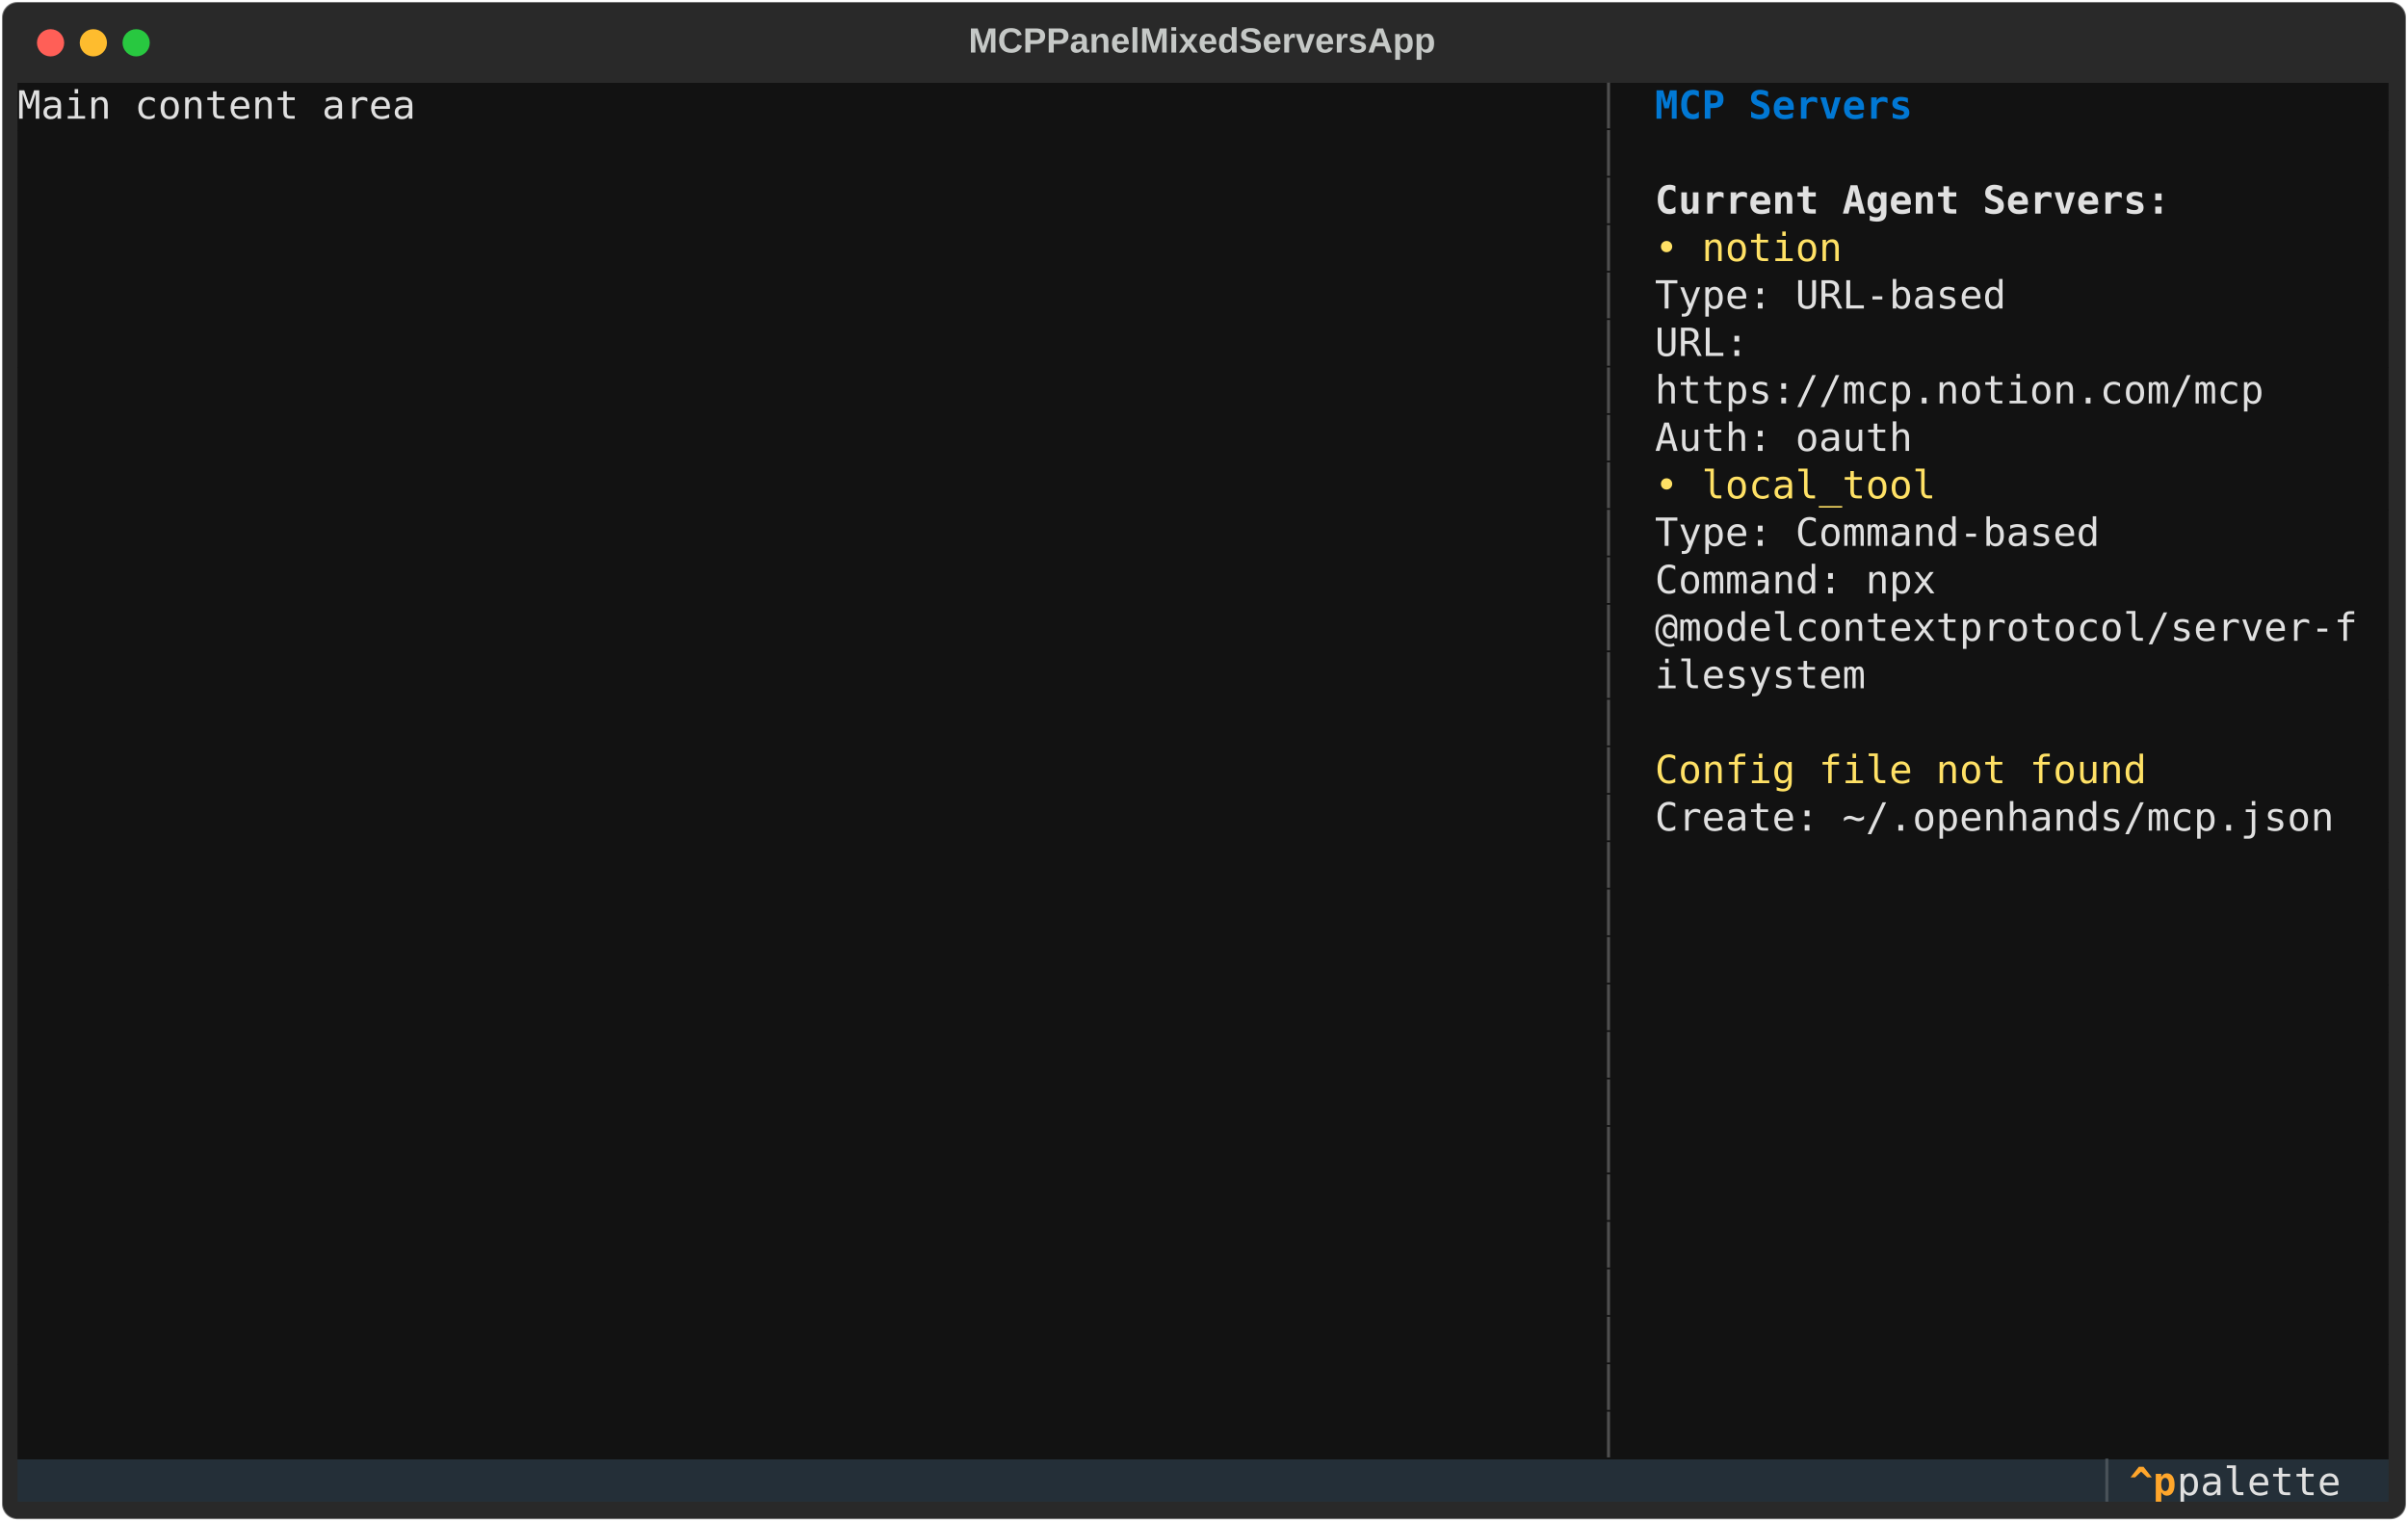
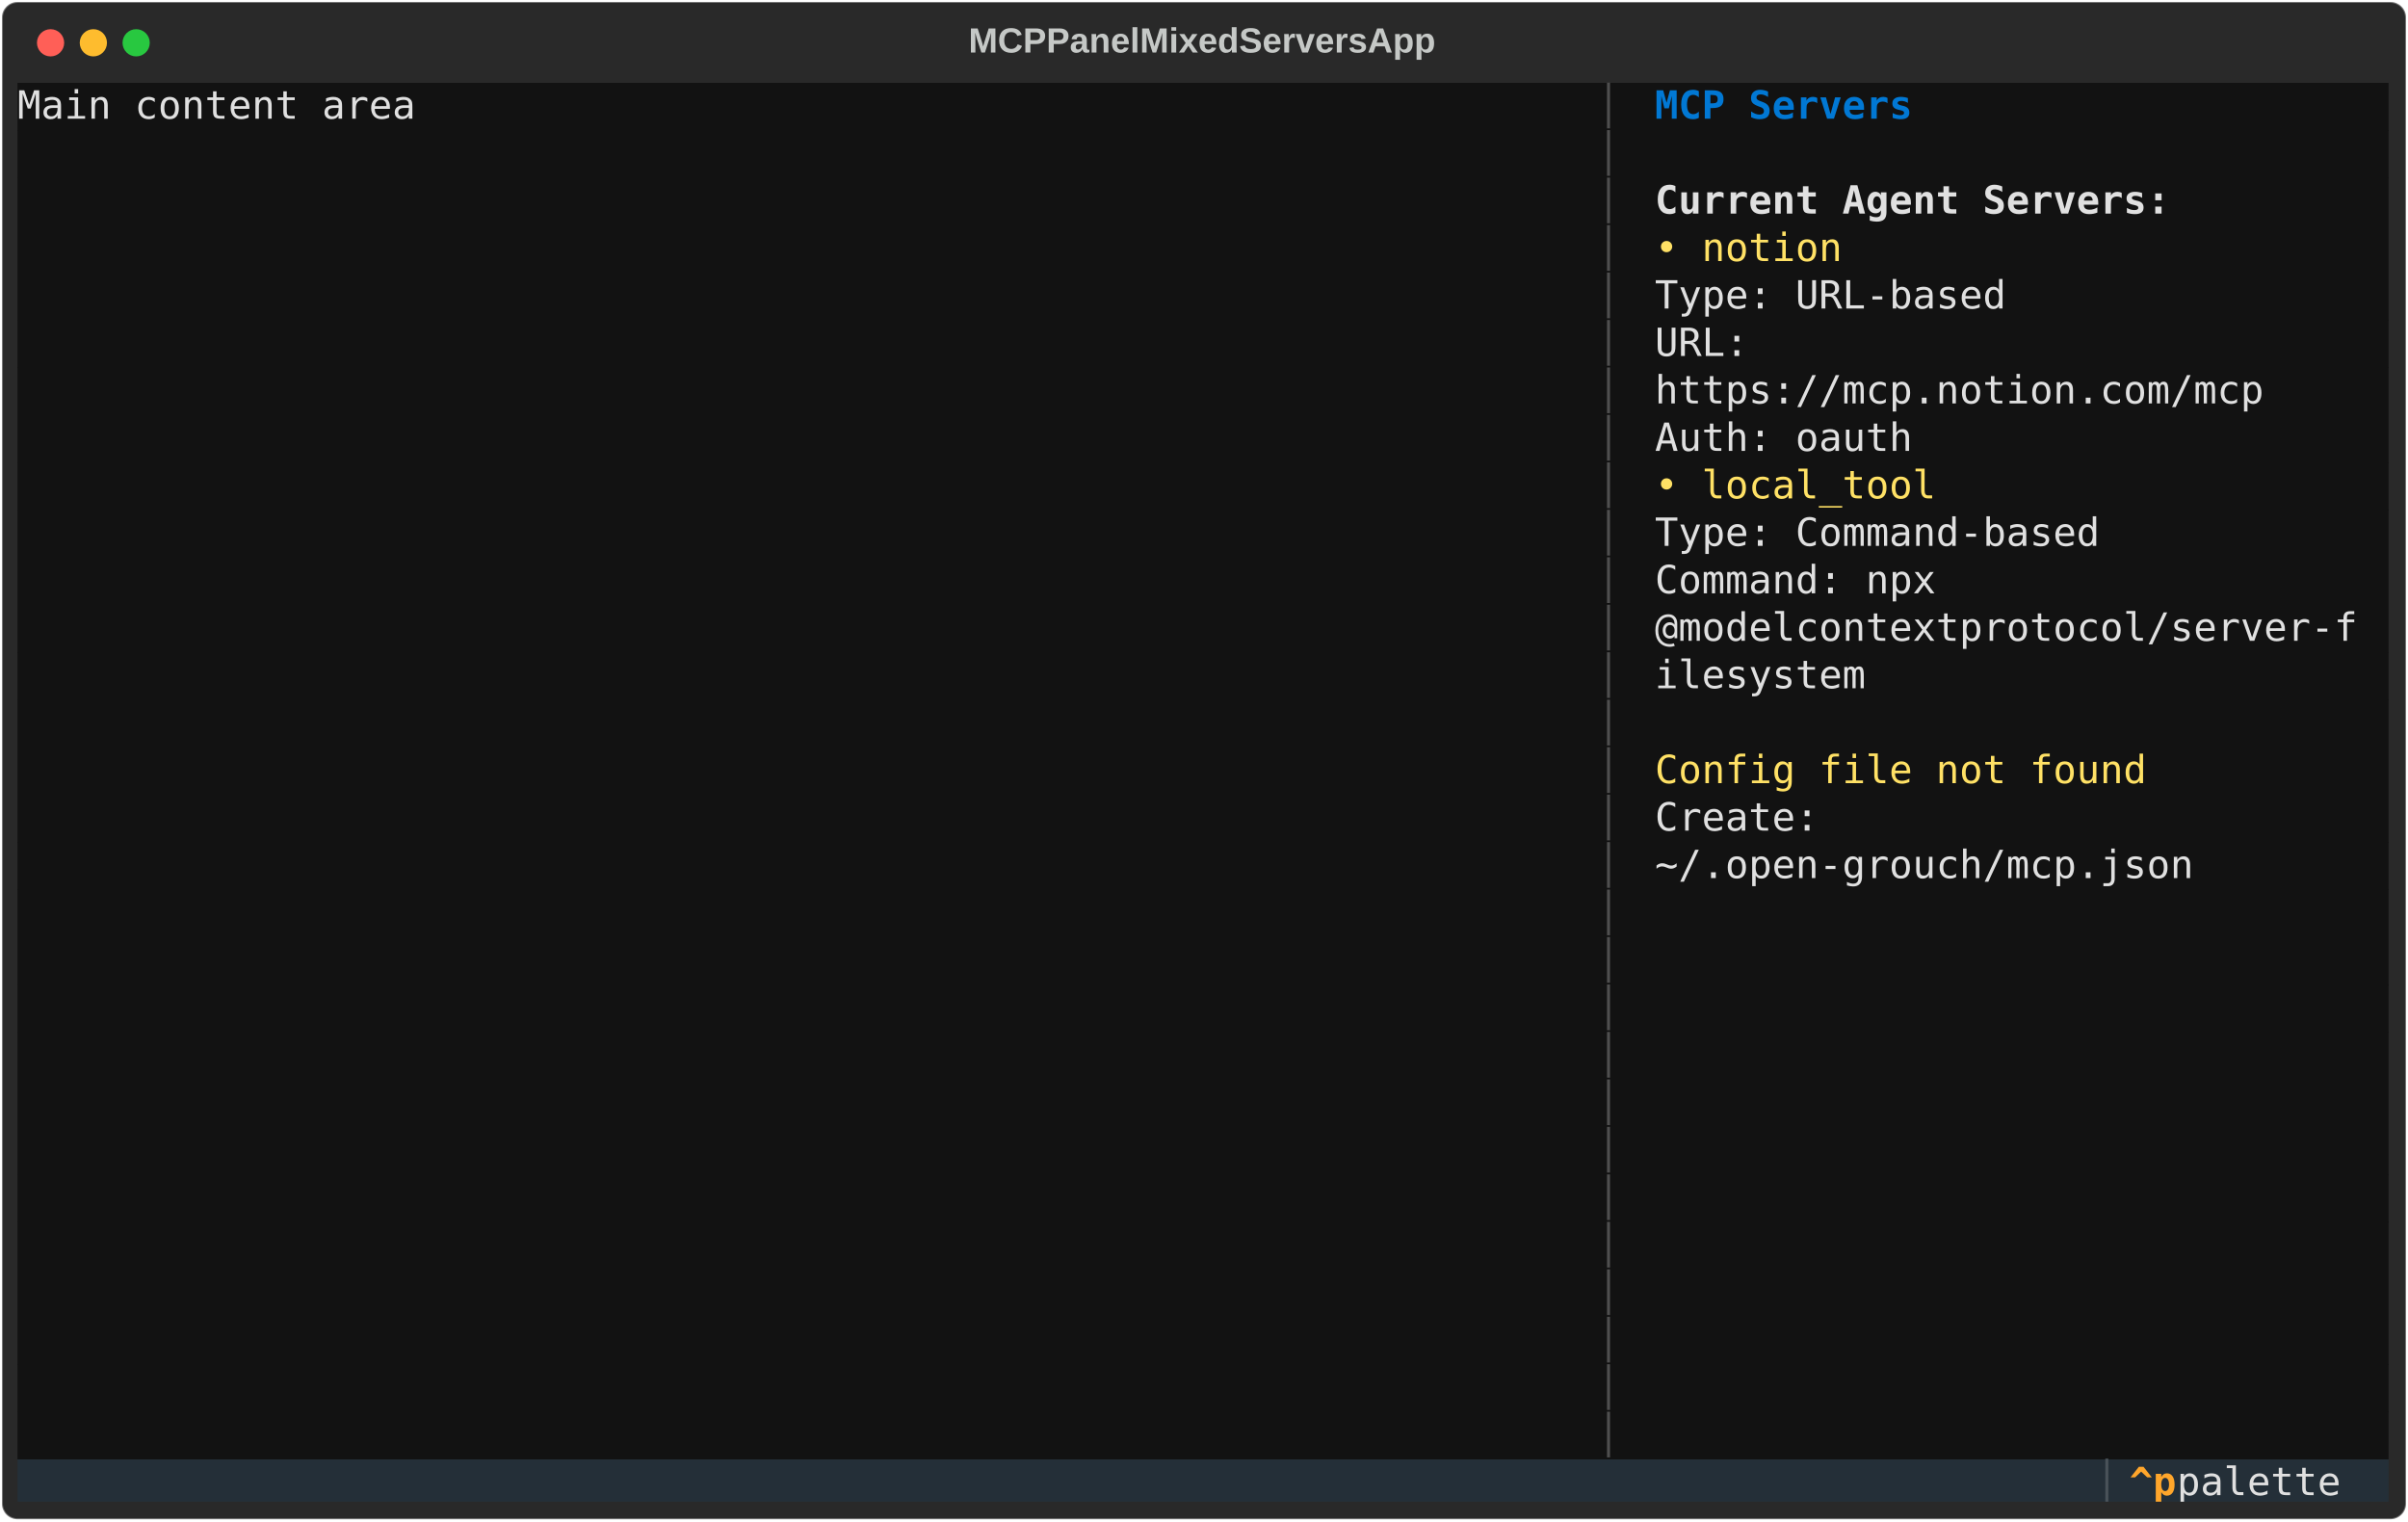
<svg xmlns="http://www.w3.org/2000/svg" class="rich-terminal" viewBox="0 0 1238 782.0">
  <style>

    @font-face {
        font-family: "Fira Code";
        src: local("FiraCode-Regular"),
                url("https://cdnjs.cloudflare.com/ajax/libs/firacode/6.2.0/woff2/FiraCode-Regular.woff2") format("woff2"),
                url("https://cdnjs.cloudflare.com/ajax/libs/firacode/6.2.0/woff/FiraCode-Regular.woff") format("woff");
        font-style: normal;
        font-weight: 400;
    }
    @font-face {
        font-family: "Fira Code";
        src: local("FiraCode-Bold"),
                url("https://cdnjs.cloudflare.com/ajax/libs/firacode/6.2.0/woff2/FiraCode-Bold.woff2") format("woff2"),
                url("https://cdnjs.cloudflare.com/ajax/libs/firacode/6.2.0/woff/FiraCode-Bold.woff") format("woff");
        font-style: bold;
        font-weight: 700;
    }

    .terminal-matrix {
        font-family: Fira Code, monospace;
        font-size: 20px;
        line-height: 24.4px;
        font-variant-east-asian: full-width;
    }

    .terminal-title {
        font-size: 18px;
        font-weight: bold;
        font-family: arial;
    }

    .terminal-r1 { fill: #e0e0e0 }
.terminal-r2 { fill: #c5c8c6 }
.terminal-r3 { fill: #4f4f4f }
.terminal-r4 { fill: #0178d4;font-weight: bold }
.terminal-r5 { fill: #e0e0e0;font-weight: bold }
.terminal-r6 { fill: #ffe165 }
.terminal-r7 { fill: #495259 }
.terminal-r8 { fill: #ffa62b;font-weight: bold }
    </style>
  <defs>
    <clipPath id="terminal-clip-terminal">
      <rect x="0" y="0" width="1219.0" height="731.0" />
    </clipPath>
    <clipPath id="terminal-line-0">
      <rect x="0" y="1.5" width="1220" height="24.65" />
    </clipPath>
    <clipPath id="terminal-line-1">
      <rect x="0" y="25.9" width="1220" height="24.65" />
    </clipPath>
    <clipPath id="terminal-line-2">
      <rect x="0" y="50.3" width="1220" height="24.65" />
    </clipPath>
    <clipPath id="terminal-line-3">
      <rect x="0" y="74.7" width="1220" height="24.65" />
    </clipPath>
    <clipPath id="terminal-line-4">
      <rect x="0" y="99.1" width="1220" height="24.65" />
    </clipPath>
    <clipPath id="terminal-line-5">
      <rect x="0" y="123.5" width="1220" height="24.65" />
    </clipPath>
    <clipPath id="terminal-line-6">
      <rect x="0" y="147.9" width="1220" height="24.65" />
    </clipPath>
    <clipPath id="terminal-line-7">
      <rect x="0" y="172.3" width="1220" height="24.65" />
    </clipPath>
    <clipPath id="terminal-line-8">
      <rect x="0" y="196.7" width="1220" height="24.65" />
    </clipPath>
    <clipPath id="terminal-line-9">
      <rect x="0" y="221.1" width="1220" height="24.65" />
    </clipPath>
    <clipPath id="terminal-line-10">
      <rect x="0" y="245.5" width="1220" height="24.65" />
    </clipPath>
    <clipPath id="terminal-line-11">
      <rect x="0" y="269.9" width="1220" height="24.65" />
    </clipPath>
    <clipPath id="terminal-line-12">
      <rect x="0" y="294.3" width="1220" height="24.65" />
    </clipPath>
    <clipPath id="terminal-line-13">
      <rect x="0" y="318.7" width="1220" height="24.65" />
    </clipPath>
    <clipPath id="terminal-line-14">
      <rect x="0" y="343.1" width="1220" height="24.65" />
    </clipPath>
    <clipPath id="terminal-line-15">
      <rect x="0" y="367.5" width="1220" height="24.65" />
    </clipPath>
    <clipPath id="terminal-line-16">
      <rect x="0" y="391.9" width="1220" height="24.65" />
    </clipPath>
    <clipPath id="terminal-line-17">
      <rect x="0" y="416.3" width="1220" height="24.65" />
    </clipPath>
    <clipPath id="terminal-line-18">
      <rect x="0" y="440.7" width="1220" height="24.65" />
    </clipPath>
    <clipPath id="terminal-line-19">
      <rect x="0" y="465.1" width="1220" height="24.65" />
    </clipPath>
    <clipPath id="terminal-line-20">
      <rect x="0" y="489.5" width="1220" height="24.65" />
    </clipPath>
    <clipPath id="terminal-line-21">
      <rect x="0" y="513.9" width="1220" height="24.65" />
    </clipPath>
    <clipPath id="terminal-line-22">
      <rect x="0" y="538.3" width="1220" height="24.65" />
    </clipPath>
    <clipPath id="terminal-line-23">
      <rect x="0" y="562.7" width="1220" height="24.65" />
    </clipPath>
    <clipPath id="terminal-line-24">
      <rect x="0" y="587.1" width="1220" height="24.65" />
    </clipPath>
    <clipPath id="terminal-line-25">
      <rect x="0" y="611.5" width="1220" height="24.65" />
    </clipPath>
    <clipPath id="terminal-line-26">
      <rect x="0" y="635.9" width="1220" height="24.65" />
    </clipPath>
    <clipPath id="terminal-line-27">
      <rect x="0" y="660.3" width="1220" height="24.65" />
    </clipPath>
    <clipPath id="terminal-line-28">
      <rect x="0" y="684.7" width="1220" height="24.65" />
    </clipPath>
  </defs>
  <rect fill="#292929" stroke="rgba(255,255,255,0.35)" stroke-width="1" x="1" y="1" width="1236" height="780" rx="8" />
  <text class="terminal-title" fill="#c5c8c6" text-anchor="middle" x="618" y="27">MCPPanelMixedServersApp</text>
  <g transform="translate(26,22)">
    <circle cx="0" cy="0" r="7" fill="#ff5f57" />
    <circle cx="22" cy="0" r="7" fill="#febc2e" />
    <circle cx="44" cy="0" r="7" fill="#28c840" />
  </g>
  <g transform="translate(9, 41)" clip-path="url(#terminal-clip-terminal)">
    <rect fill="#121212" x="0" y="1.5" width="207.4" height="24.65" shape-rendering="crispEdges" />
    <rect fill="#121212" x="207.4" y="1.5" width="610" height="24.65" shape-rendering="crispEdges" />
    <rect fill="#121212" x="817.4" y="1.5" width="12.2" height="24.65" shape-rendering="crispEdges" />
    <rect fill="#121212" x="829.6" y="1.5" width="12.2" height="24.65" shape-rendering="crispEdges" />
    <rect fill="#121212" x="841.8" y="1.5" width="134.2" height="24.65" shape-rendering="crispEdges" />
    <rect fill="#121212" x="976" y="1.5" width="244" height="24.65" shape-rendering="crispEdges" />
    <rect fill="#121212" x="0" y="25.9" width="817.4" height="24.65" shape-rendering="crispEdges" />
    <rect fill="#121212" x="817.4" y="25.9" width="12.2" height="24.65" shape-rendering="crispEdges" />
    <rect fill="#121212" x="829.6" y="25.9" width="390.4" height="24.65" shape-rendering="crispEdges" />
    <rect fill="#121212" x="0" y="50.3" width="817.4" height="24.65" shape-rendering="crispEdges" />
    <rect fill="#121212" x="817.4" y="50.3" width="12.2" height="24.65" shape-rendering="crispEdges" />
    <rect fill="#121212" x="829.6" y="50.3" width="12.2" height="24.65" shape-rendering="crispEdges" />
    <rect fill="#121212" x="841.8" y="50.3" width="268.4" height="24.65" shape-rendering="crispEdges" />
    <rect fill="#121212" x="1110.2" y="50.3" width="109.8" height="24.65" shape-rendering="crispEdges" />
    <rect fill="#121212" x="0" y="74.7" width="817.4" height="24.65" shape-rendering="crispEdges" />
    <rect fill="#121212" x="817.4" y="74.7" width="12.2" height="24.65" shape-rendering="crispEdges" />
    <rect fill="#121212" x="829.6" y="74.7" width="12.2" height="24.65" shape-rendering="crispEdges" />
    <rect fill="#121212" x="841.8" y="74.7" width="97.6" height="24.65" shape-rendering="crispEdges" />
    <rect fill="#121212" x="939.4" y="74.7" width="280.6" height="24.65" shape-rendering="crispEdges" />
    <rect fill="#121212" x="0" y="99.1" width="817.4" height="24.65" shape-rendering="crispEdges" />
    <rect fill="#121212" x="817.4" y="99.1" width="12.2" height="24.65" shape-rendering="crispEdges" />
    <rect fill="#121212" x="829.6" y="99.1" width="12.2" height="24.65" shape-rendering="crispEdges" />
    <rect fill="#121212" x="841.8" y="99.1" width="207.4" height="24.65" shape-rendering="crispEdges" />
    <rect fill="#121212" x="1049.2" y="99.1" width="170.8" height="24.65" shape-rendering="crispEdges" />
    <rect fill="#121212" x="0" y="123.5" width="817.4" height="24.65" shape-rendering="crispEdges" />
    <rect fill="#121212" x="817.4" y="123.5" width="12.2" height="24.65" shape-rendering="crispEdges" />
    <rect fill="#121212" x="829.6" y="123.5" width="12.2" height="24.65" shape-rendering="crispEdges" />
    <rect fill="#121212" x="841.8" y="123.5" width="73.2" height="24.65" shape-rendering="crispEdges" />
    <rect fill="#121212" x="915" y="123.5" width="305" height="24.65" shape-rendering="crispEdges" />
    <rect fill="#121212" x="0" y="147.9" width="817.4" height="24.65" shape-rendering="crispEdges" />
    <rect fill="#121212" x="817.4" y="147.9" width="12.2" height="24.65" shape-rendering="crispEdges" />
    <rect fill="#121212" x="829.6" y="147.9" width="12.2" height="24.65" shape-rendering="crispEdges" />
    <rect fill="#121212" x="841.8" y="147.9" width="317.2" height="24.65" shape-rendering="crispEdges" />
    <rect fill="#121212" x="1159" y="147.9" width="61" height="24.65" shape-rendering="crispEdges" />
    <rect fill="#121212" x="0" y="172.3" width="817.4" height="24.65" shape-rendering="crispEdges" />
    <rect fill="#121212" x="817.4" y="172.3" width="12.2" height="24.65" shape-rendering="crispEdges" />
    <rect fill="#121212" x="829.6" y="172.3" width="12.2" height="24.65" shape-rendering="crispEdges" />
    <rect fill="#121212" x="841.8" y="172.3" width="158.6" height="24.65" shape-rendering="crispEdges" />
    <rect fill="#121212" x="1000.4" y="172.3" width="219.6" height="24.65" shape-rendering="crispEdges" />
    <rect fill="#121212" x="0" y="196.7" width="817.4" height="24.65" shape-rendering="crispEdges" />
    <rect fill="#121212" x="817.4" y="196.7" width="12.2" height="24.65" shape-rendering="crispEdges" />
    <rect fill="#121212" x="829.6" y="196.7" width="12.2" height="24.65" shape-rendering="crispEdges" />
    <rect fill="#121212" x="841.8" y="196.7" width="146.4" height="24.65" shape-rendering="crispEdges" />
    <rect fill="#121212" x="988.2" y="196.7" width="231.8" height="24.65" shape-rendering="crispEdges" />
    <rect fill="#121212" x="0" y="221.1" width="817.4" height="24.65" shape-rendering="crispEdges" />
    <rect fill="#121212" x="817.4" y="221.1" width="12.2" height="24.65" shape-rendering="crispEdges" />
    <rect fill="#121212" x="829.6" y="221.1" width="12.2" height="24.65" shape-rendering="crispEdges" />
    <rect fill="#121212" x="841.8" y="221.1" width="256.2" height="24.65" shape-rendering="crispEdges" />
    <rect fill="#121212" x="1098" y="221.1" width="122" height="24.65" shape-rendering="crispEdges" />
    <rect fill="#121212" x="0" y="245.5" width="817.4" height="24.65" shape-rendering="crispEdges" />
    <rect fill="#121212" x="817.4" y="245.5" width="12.2" height="24.65" shape-rendering="crispEdges" />
    <rect fill="#121212" x="829.6" y="245.5" width="12.2" height="24.65" shape-rendering="crispEdges" />
    <rect fill="#121212" x="841.8" y="245.5" width="170.8" height="24.65" shape-rendering="crispEdges" />
    <rect fill="#121212" x="1012.6" y="245.5" width="207.4" height="24.65" shape-rendering="crispEdges" />
    <rect fill="#121212" x="0" y="269.9" width="817.4" height="24.65" shape-rendering="crispEdges" />
    <rect fill="#121212" x="817.4" y="269.9" width="12.2" height="24.65" shape-rendering="crispEdges" />
    <rect fill="#121212" x="829.6" y="269.9" width="12.2" height="24.65" shape-rendering="crispEdges" />
    <rect fill="#121212" x="841.8" y="269.9" width="366" height="24.65" shape-rendering="crispEdges" />
    <rect fill="#121212" x="1207.8" y="269.9" width="12.2" height="24.65" shape-rendering="crispEdges" />
    <rect fill="#121212" x="0" y="294.3" width="817.4" height="24.65" shape-rendering="crispEdges" />
    <rect fill="#121212" x="817.4" y="294.3" width="12.2" height="24.65" shape-rendering="crispEdges" />
    <rect fill="#121212" x="829.6" y="294.3" width="12.2" height="24.65" shape-rendering="crispEdges" />
    <rect fill="#121212" x="841.8" y="294.3" width="109.8" height="24.65" shape-rendering="crispEdges" />
    <rect fill="#121212" x="951.6" y="294.3" width="268.4" height="24.65" shape-rendering="crispEdges" />
    <rect fill="#121212" x="0" y="318.7" width="817.4" height="24.65" shape-rendering="crispEdges" />
    <rect fill="#121212" x="817.4" y="318.7" width="12.2" height="24.65" shape-rendering="crispEdges" />
    <rect fill="#121212" x="829.6" y="318.7" width="12.2" height="24.65" shape-rendering="crispEdges" />
    <rect fill="#121212" x="841.8" y="318.7" width="0" height="24.65" shape-rendering="crispEdges" />
    <rect fill="#121212" x="841.8" y="318.7" width="378.2" height="24.65" shape-rendering="crispEdges" />
    <rect fill="#121212" x="0" y="343.1" width="817.4" height="24.65" shape-rendering="crispEdges" />
    <rect fill="#121212" x="817.4" y="343.1" width="12.2" height="24.65" shape-rendering="crispEdges" />
    <rect fill="#121212" x="829.6" y="343.1" width="12.2" height="24.65" shape-rendering="crispEdges" />
    <rect fill="#121212" x="841.8" y="343.1" width="256.2" height="24.65" shape-rendering="crispEdges" />
    <rect fill="#121212" x="1098" y="343.1" width="122" height="24.65" shape-rendering="crispEdges" />
    <rect fill="#121212" x="0" y="367.5" width="817.4" height="24.65" shape-rendering="crispEdges" />
    <rect fill="#121212" x="817.4" y="367.5" width="12.2" height="24.65" shape-rendering="crispEdges" />
    <rect fill="#121212" x="829.6" y="367.5" width="12.2" height="24.65" shape-rendering="crispEdges" />
-     <rect fill="#121212" x="841.8" y="367.5" width="353.8" height="24.65" shape-rendering="crispEdges" />
-     <rect fill="#121212" x="1195.6" y="367.5" width="24.4" height="24.65" shape-rendering="crispEdges" />
+     <rect fill="#121212" x="841.8" y="367.5" width="85.4" height="24.65" shape-rendering="crispEdges" />
+     <rect fill="#121212" x="927.2" y="367.5" width="292.8" height="24.65" shape-rendering="crispEdges" />
    <rect fill="#121212" x="0" y="391.9" width="817.4" height="24.65" shape-rendering="crispEdges" />
    <rect fill="#121212" x="817.4" y="391.9" width="12.2" height="24.65" shape-rendering="crispEdges" />
-     <rect fill="#121212" x="829.6" y="391.9" width="390.4" height="24.65" shape-rendering="crispEdges" />
+     <rect fill="#121212" x="829.6" y="391.9" width="12.2" height="24.65" shape-rendering="crispEdges" />
+     <rect fill="#121212" x="841.8" y="391.9" width="280.6" height="24.65" shape-rendering="crispEdges" />
+     <rect fill="#121212" x="1122.4" y="391.9" width="97.6" height="24.65" shape-rendering="crispEdges" />
    <rect fill="#121212" x="0" y="416.3" width="817.4" height="24.65" shape-rendering="crispEdges" />
    <rect fill="#121212" x="817.4" y="416.3" width="12.2" height="24.65" shape-rendering="crispEdges" />
    <rect fill="#121212" x="829.6" y="416.3" width="390.4" height="24.65" shape-rendering="crispEdges" />
    <rect fill="#121212" x="0" y="440.7" width="817.4" height="24.65" shape-rendering="crispEdges" />
    <rect fill="#121212" x="817.4" y="440.7" width="12.2" height="24.65" shape-rendering="crispEdges" />
    <rect fill="#121212" x="829.6" y="440.7" width="390.4" height="24.65" shape-rendering="crispEdges" />
    <rect fill="#121212" x="0" y="465.1" width="817.4" height="24.65" shape-rendering="crispEdges" />
    <rect fill="#121212" x="817.4" y="465.1" width="12.2" height="24.65" shape-rendering="crispEdges" />
    <rect fill="#121212" x="829.6" y="465.1" width="390.4" height="24.65" shape-rendering="crispEdges" />
    <rect fill="#121212" x="0" y="489.5" width="817.4" height="24.65" shape-rendering="crispEdges" />
    <rect fill="#121212" x="817.4" y="489.5" width="12.2" height="24.65" shape-rendering="crispEdges" />
    <rect fill="#121212" x="829.6" y="489.5" width="390.4" height="24.65" shape-rendering="crispEdges" />
    <rect fill="#121212" x="0" y="513.9" width="817.4" height="24.65" shape-rendering="crispEdges" />
    <rect fill="#121212" x="817.4" y="513.9" width="12.2" height="24.65" shape-rendering="crispEdges" />
    <rect fill="#121212" x="829.6" y="513.9" width="390.4" height="24.65" shape-rendering="crispEdges" />
    <rect fill="#121212" x="0" y="538.3" width="817.4" height="24.65" shape-rendering="crispEdges" />
    <rect fill="#121212" x="817.4" y="538.3" width="12.2" height="24.65" shape-rendering="crispEdges" />
    <rect fill="#121212" x="829.6" y="538.3" width="390.4" height="24.65" shape-rendering="crispEdges" />
    <rect fill="#121212" x="0" y="562.7" width="817.4" height="24.65" shape-rendering="crispEdges" />
    <rect fill="#121212" x="817.4" y="562.7" width="12.2" height="24.65" shape-rendering="crispEdges" />
    <rect fill="#121212" x="829.6" y="562.7" width="390.4" height="24.65" shape-rendering="crispEdges" />
    <rect fill="#121212" x="0" y="587.1" width="817.4" height="24.65" shape-rendering="crispEdges" />
    <rect fill="#121212" x="817.4" y="587.1" width="12.2" height="24.65" shape-rendering="crispEdges" />
    <rect fill="#121212" x="829.6" y="587.1" width="390.4" height="24.65" shape-rendering="crispEdges" />
    <rect fill="#121212" x="0" y="611.5" width="817.4" height="24.65" shape-rendering="crispEdges" />
    <rect fill="#121212" x="817.4" y="611.5" width="12.2" height="24.65" shape-rendering="crispEdges" />
    <rect fill="#121212" x="829.6" y="611.5" width="390.4" height="24.65" shape-rendering="crispEdges" />
    <rect fill="#121212" x="0" y="635.9" width="817.4" height="24.65" shape-rendering="crispEdges" />
    <rect fill="#121212" x="817.4" y="635.9" width="12.2" height="24.65" shape-rendering="crispEdges" />
    <rect fill="#121212" x="829.6" y="635.9" width="390.4" height="24.65" shape-rendering="crispEdges" />
    <rect fill="#121212" x="0" y="660.3" width="817.4" height="24.65" shape-rendering="crispEdges" />
    <rect fill="#121212" x="817.4" y="660.3" width="12.2" height="24.65" shape-rendering="crispEdges" />
    <rect fill="#121212" x="829.6" y="660.3" width="390.4" height="24.65" shape-rendering="crispEdges" />
    <rect fill="#121212" x="0" y="684.7" width="817.4" height="24.65" shape-rendering="crispEdges" />
    <rect fill="#121212" x="817.4" y="684.7" width="12.2" height="24.65" shape-rendering="crispEdges" />
    <rect fill="#121212" x="829.6" y="684.7" width="390.4" height="24.65" shape-rendering="crispEdges" />
    <rect fill="#242f38" x="0" y="709.1" width="1073.6" height="24.65" shape-rendering="crispEdges" />
    <rect fill="#242f38" x="1073.6" y="709.1" width="12.2" height="24.65" shape-rendering="crispEdges" />
    <rect fill="#242f38" x="1085.8" y="709.1" width="24.4" height="24.65" shape-rendering="crispEdges" />
    <rect fill="#242f38" x="1110.2" y="709.1" width="97.6" height="24.65" shape-rendering="crispEdges" />
    <rect fill="#242f38" x="1207.8" y="709.1" width="12.2" height="24.65" shape-rendering="crispEdges" />
    <g class="terminal-matrix">
      <text class="terminal-r1" x="0" y="20" textLength="207.4" clip-path="url(#terminal-line-0)">Main content area</text>
      <text class="terminal-r3" x="817.4" y="20" textLength="12.2" clip-path="url(#terminal-line-0)">▏</text>
      <text class="terminal-r4" x="841.8" y="20" textLength="134.2" clip-path="url(#terminal-line-0)">MCP Servers</text>
      <text class="terminal-r2" x="1220" y="20" textLength="12.2" clip-path="url(#terminal-line-0)">
</text>
      <text class="terminal-r3" x="817.4" y="44.4" textLength="12.2" clip-path="url(#terminal-line-1)">▏</text>
      <text class="terminal-r2" x="1220" y="44.4" textLength="12.2" clip-path="url(#terminal-line-1)">
</text>
      <text class="terminal-r3" x="817.4" y="68.8" textLength="12.2" clip-path="url(#terminal-line-2)">▏</text>
      <text class="terminal-r5" x="841.8" y="68.8" textLength="268.4" clip-path="url(#terminal-line-2)">Current Agent Servers:</text>
      <text class="terminal-r2" x="1220" y="68.8" textLength="12.2" clip-path="url(#terminal-line-2)">
</text>
      <text class="terminal-r3" x="817.4" y="93.2" textLength="12.2" clip-path="url(#terminal-line-3)">▏</text>
      <text class="terminal-r6" x="841.8" y="93.2" textLength="97.6" clip-path="url(#terminal-line-3)">• notion</text>
      <text class="terminal-r2" x="1220" y="93.2" textLength="12.2" clip-path="url(#terminal-line-3)">
</text>
      <text class="terminal-r3" x="817.4" y="117.6" textLength="12.2" clip-path="url(#terminal-line-4)">▏</text>
      <text class="terminal-r1" x="841.8" y="117.6" textLength="207.4" clip-path="url(#terminal-line-4)">  Type: URL-based</text>
      <text class="terminal-r2" x="1220" y="117.6" textLength="12.2" clip-path="url(#terminal-line-4)">
</text>
      <text class="terminal-r3" x="817.4" y="142" textLength="12.2" clip-path="url(#terminal-line-5)">▏</text>
      <text class="terminal-r1" x="841.8" y="142" textLength="73.2" clip-path="url(#terminal-line-5)">  URL:</text>
      <text class="terminal-r2" x="1220" y="142" textLength="12.2" clip-path="url(#terminal-line-5)">
</text>
      <text class="terminal-r3" x="817.4" y="166.4" textLength="12.2" clip-path="url(#terminal-line-6)">▏</text>
      <text class="terminal-r1" x="841.8" y="166.4" textLength="317.2" clip-path="url(#terminal-line-6)">https://mcp.notion.com/mcp</text>
      <text class="terminal-r2" x="1220" y="166.4" textLength="12.2" clip-path="url(#terminal-line-6)">
</text>
      <text class="terminal-r3" x="817.4" y="190.8" textLength="12.2" clip-path="url(#terminal-line-7)">▏</text>
      <text class="terminal-r1" x="841.8" y="190.8" textLength="158.6" clip-path="url(#terminal-line-7)">  Auth: oauth</text>
      <text class="terminal-r2" x="1220" y="190.8" textLength="12.2" clip-path="url(#terminal-line-7)">
</text>
      <text class="terminal-r3" x="817.4" y="215.2" textLength="12.2" clip-path="url(#terminal-line-8)">▏</text>
      <text class="terminal-r6" x="841.8" y="215.2" textLength="146.4" clip-path="url(#terminal-line-8)">• local_tool</text>
      <text class="terminal-r2" x="1220" y="215.2" textLength="12.2" clip-path="url(#terminal-line-8)">
</text>
      <text class="terminal-r3" x="817.4" y="239.6" textLength="12.2" clip-path="url(#terminal-line-9)">▏</text>
      <text class="terminal-r1" x="841.8" y="239.6" textLength="256.2" clip-path="url(#terminal-line-9)">  Type: Command-based</text>
      <text class="terminal-r2" x="1220" y="239.6" textLength="12.2" clip-path="url(#terminal-line-9)">
</text>
      <text class="terminal-r3" x="817.4" y="264" textLength="12.2" clip-path="url(#terminal-line-10)">▏</text>
      <text class="terminal-r1" x="841.8" y="264" textLength="170.8" clip-path="url(#terminal-line-10)">  Command: npx</text>
      <text class="terminal-r2" x="1220" y="264" textLength="12.2" clip-path="url(#terminal-line-10)">
</text>
      <text class="terminal-r3" x="817.4" y="288.4" textLength="12.2" clip-path="url(#terminal-line-11)">▏</text>
      <text class="terminal-r1" x="841.8" y="288.4" textLength="366" clip-path="url(#terminal-line-11)">@modelcontextprotocol/server-f</text>
      <text class="terminal-r2" x="1220" y="288.4" textLength="12.2" clip-path="url(#terminal-line-11)">
</text>
      <text class="terminal-r3" x="817.4" y="312.8" textLength="12.2" clip-path="url(#terminal-line-12)">▏</text>
      <text class="terminal-r1" x="841.8" y="312.8" textLength="109.8" clip-path="url(#terminal-line-12)">ilesystem</text>
      <text class="terminal-r2" x="1220" y="312.8" textLength="12.2" clip-path="url(#terminal-line-12)">
</text>
      <text class="terminal-r3" x="817.4" y="337.2" textLength="12.2" clip-path="url(#terminal-line-13)">▏</text>
      <text class="terminal-r2" x="1220" y="337.2" textLength="12.2" clip-path="url(#terminal-line-13)">
</text>
      <text class="terminal-r3" x="817.4" y="361.6" textLength="12.2" clip-path="url(#terminal-line-14)">▏</text>
      <text class="terminal-r6" x="841.8" y="361.6" textLength="256.2" clip-path="url(#terminal-line-14)">Config file not found</text>
      <text class="terminal-r2" x="1220" y="361.6" textLength="12.2" clip-path="url(#terminal-line-14)">
</text>
      <text class="terminal-r3" x="817.4" y="386" textLength="12.2" clip-path="url(#terminal-line-15)">▏</text>
-       <text class="terminal-r1" x="841.8" y="386" textLength="353.8" clip-path="url(#terminal-line-15)">Create: ~/.openhands/mcp.json</text>
+       <text class="terminal-r1" x="841.8" y="386" textLength="85.4" clip-path="url(#terminal-line-15)">Create:</text>
      <text class="terminal-r2" x="1220" y="386" textLength="12.2" clip-path="url(#terminal-line-15)">
</text>
      <text class="terminal-r3" x="817.4" y="410.4" textLength="12.2" clip-path="url(#terminal-line-16)">▏</text>
+       <text class="terminal-r1" x="841.8" y="410.4" textLength="280.6" clip-path="url(#terminal-line-16)">~/.open-grouch/mcp.json</text>
      <text class="terminal-r2" x="1220" y="410.4" textLength="12.2" clip-path="url(#terminal-line-16)">
</text>
      <text class="terminal-r3" x="817.4" y="434.8" textLength="12.2" clip-path="url(#terminal-line-17)">▏</text>
      <text class="terminal-r2" x="1220" y="434.8" textLength="12.2" clip-path="url(#terminal-line-17)">
</text>
      <text class="terminal-r3" x="817.4" y="459.2" textLength="12.2" clip-path="url(#terminal-line-18)">▏</text>
      <text class="terminal-r2" x="1220" y="459.2" textLength="12.2" clip-path="url(#terminal-line-18)">
</text>
      <text class="terminal-r3" x="817.4" y="483.6" textLength="12.2" clip-path="url(#terminal-line-19)">▏</text>
      <text class="terminal-r2" x="1220" y="483.6" textLength="12.2" clip-path="url(#terminal-line-19)">
</text>
      <text class="terminal-r3" x="817.4" y="508" textLength="12.2" clip-path="url(#terminal-line-20)">▏</text>
      <text class="terminal-r2" x="1220" y="508" textLength="12.2" clip-path="url(#terminal-line-20)">
</text>
      <text class="terminal-r3" x="817.4" y="532.4" textLength="12.2" clip-path="url(#terminal-line-21)">▏</text>
      <text class="terminal-r2" x="1220" y="532.4" textLength="12.2" clip-path="url(#terminal-line-21)">
</text>
      <text class="terminal-r3" x="817.4" y="556.8" textLength="12.2" clip-path="url(#terminal-line-22)">▏</text>
      <text class="terminal-r2" x="1220" y="556.8" textLength="12.2" clip-path="url(#terminal-line-22)">
</text>
      <text class="terminal-r3" x="817.4" y="581.2" textLength="12.2" clip-path="url(#terminal-line-23)">▏</text>
      <text class="terminal-r2" x="1220" y="581.2" textLength="12.2" clip-path="url(#terminal-line-23)">
</text>
      <text class="terminal-r3" x="817.4" y="605.6" textLength="12.2" clip-path="url(#terminal-line-24)">▏</text>
      <text class="terminal-r2" x="1220" y="605.6" textLength="12.2" clip-path="url(#terminal-line-24)">
</text>
      <text class="terminal-r3" x="817.4" y="630" textLength="12.2" clip-path="url(#terminal-line-25)">▏</text>
      <text class="terminal-r2" x="1220" y="630" textLength="12.2" clip-path="url(#terminal-line-25)">
</text>
      <text class="terminal-r3" x="817.4" y="654.4" textLength="12.2" clip-path="url(#terminal-line-26)">▏</text>
      <text class="terminal-r2" x="1220" y="654.4" textLength="12.2" clip-path="url(#terminal-line-26)">
</text>
      <text class="terminal-r3" x="817.4" y="678.8" textLength="12.2" clip-path="url(#terminal-line-27)">▏</text>
      <text class="terminal-r2" x="1220" y="678.8" textLength="12.2" clip-path="url(#terminal-line-27)">
</text>
      <text class="terminal-r3" x="817.4" y="703.2" textLength="12.2" clip-path="url(#terminal-line-28)">▏</text>
      <text class="terminal-r2" x="1220" y="703.2" textLength="12.2" clip-path="url(#terminal-line-28)">
</text>
      <text class="terminal-r7" x="1073.6" y="727.6" textLength="12.2" clip-path="url(#terminal-line-29)">▏</text>
      <text class="terminal-r8" x="1085.8" y="727.6" textLength="24.4" clip-path="url(#terminal-line-29)">^p</text>
      <text class="terminal-r1" x="1110.2" y="727.6" textLength="97.6" clip-path="url(#terminal-line-29)"> palette</text>
    </g>
  </g>
</svg>
